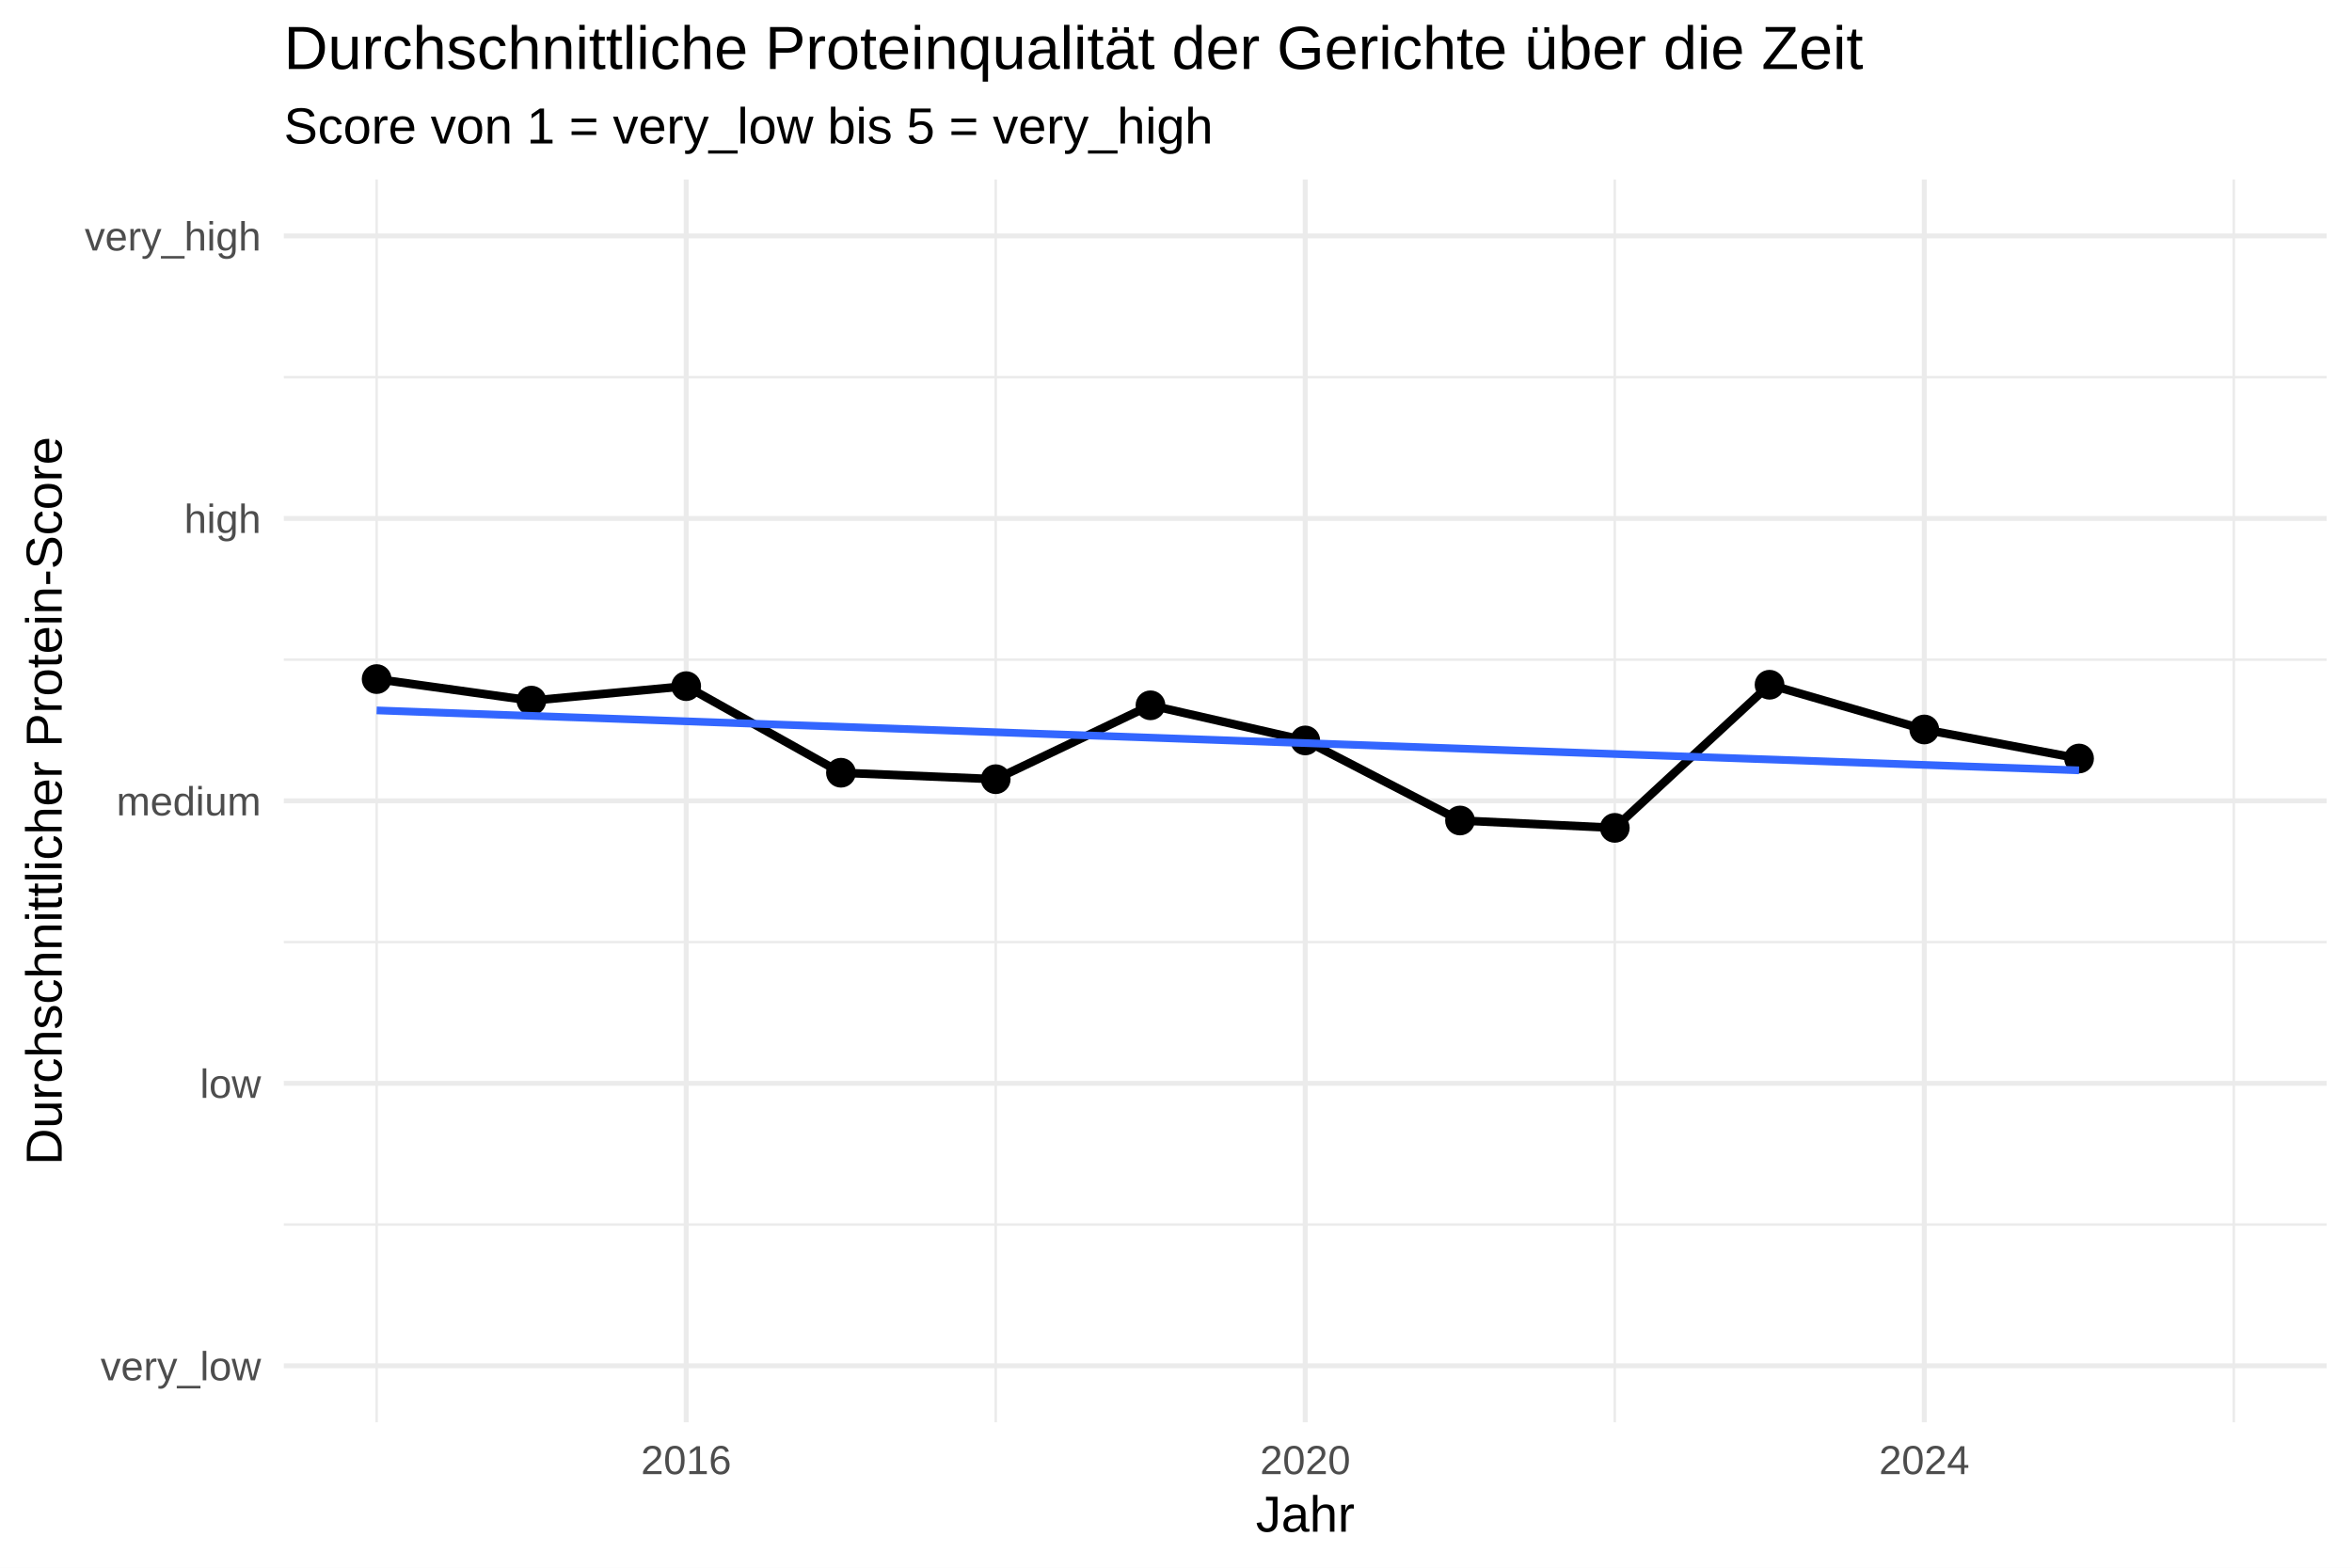
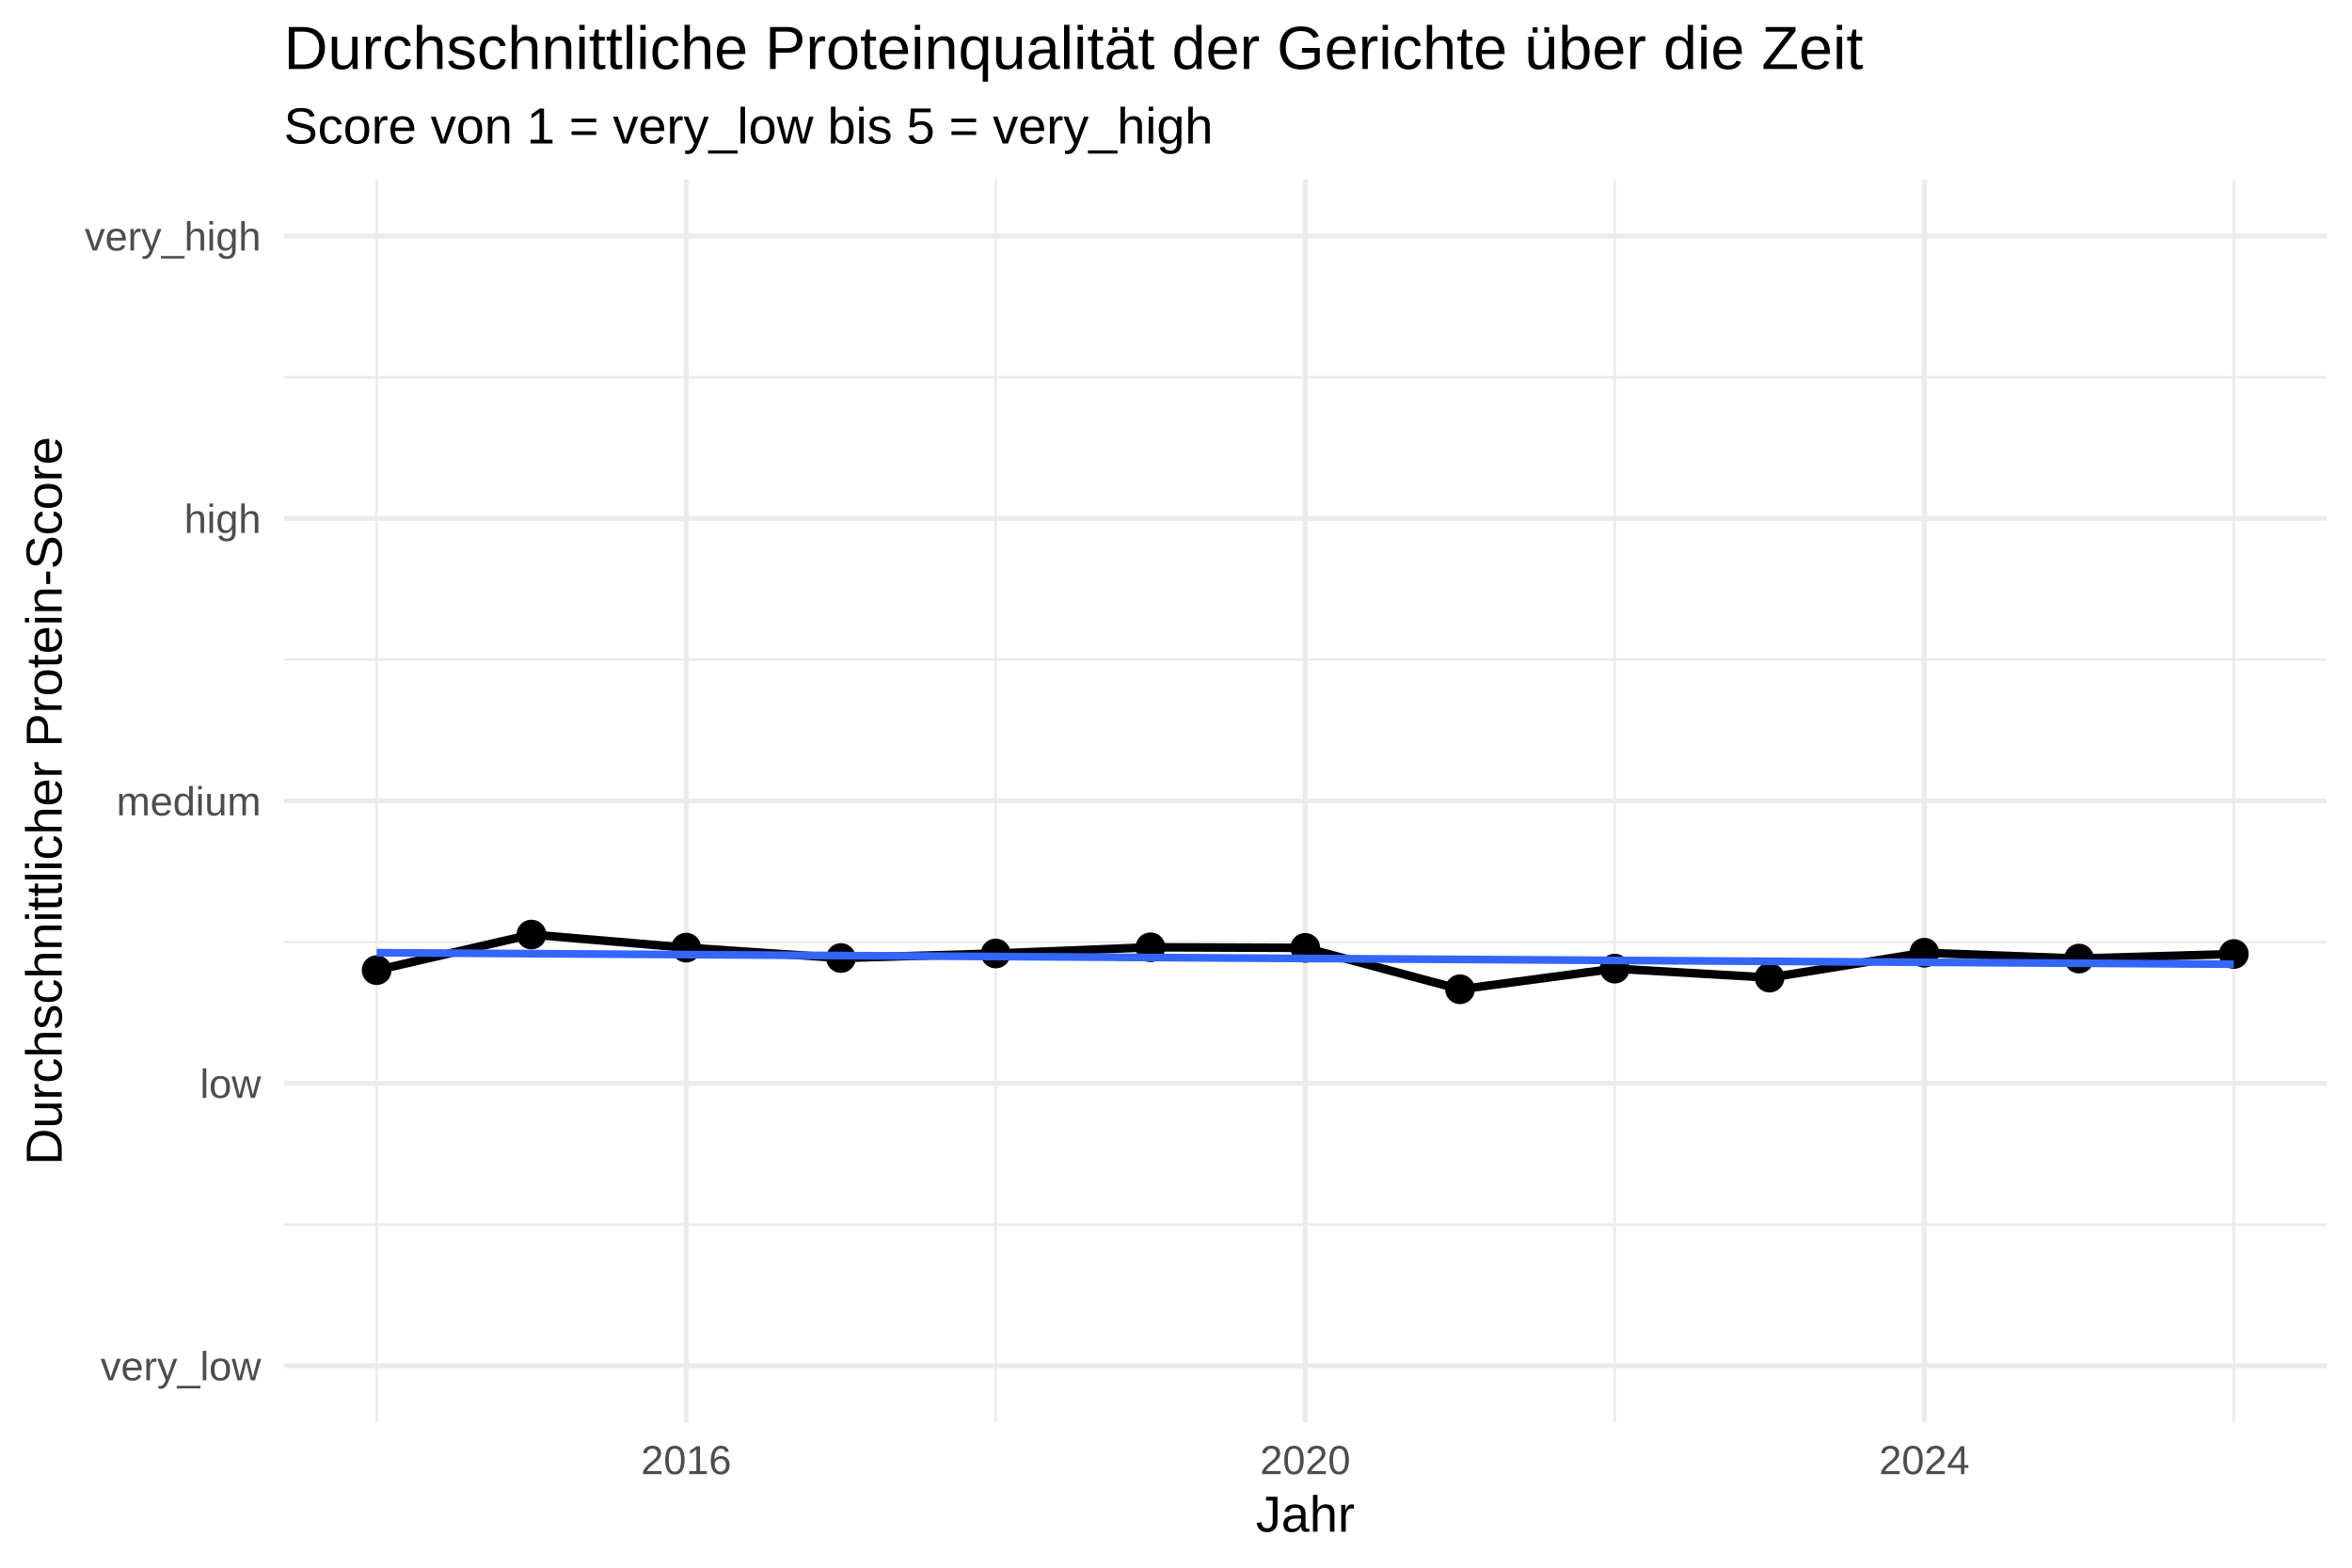
<svg xmlns="http://www.w3.org/2000/svg" width="648.00pt" height="432.00pt" viewBox="0 0 648.00 432.00">
  <g class="svglite">
    <defs>
      <style type="text/css">
    .svglite line, .svglite polyline, .svglite polygon, .svglite path, .svglite rect, .svglite circle {
      fill: none;
      stroke: #000000;
      stroke-linecap: round;
      stroke-linejoin: round;
      stroke-miterlimit: 10.00;
    }
    .svglite text {
      white-space: pre;
    }
    .svglite g.glyphgroup path {
      fill: inherit;
      stroke: none;
    }
  </style>
    </defs>
    <rect width="100%" height="100%" style="stroke: none; fill: #FFFFFF;" />
    <defs>
      <clipPath id="cpMC4wMHw2NDguMDB8MC4wMHw0MzIuMDA=">
        <rect x="0.00" y="0.00" width="648.00" height="432.00" />
      </clipPath>
    </defs>
    <g clip-path="url(#cpMC4wMHw2NDguMDB8MC4wMHw0MzIuMDA=)">
      <rect x="0.00" y="0.00" width="648.00" height="432.00" style="stroke-width: 1.36; stroke: none; fill: #FFFFFF;" />
    </g>
    <defs>
      <clipPath id="cpNzguMTl8NjQxLjAzfDQ5LjQ2fDM5MS45Mw==">
        <rect x="78.19" y="49.46" width="562.84" height="342.47" />
      </clipPath>
    </defs>
    <g clip-path="url(#cpNzguMTl8NjQxLjAzfDQ5LjQ2fDM5MS45Mw==)">
      <polyline points="78.19,337.44 641.03,337.44 " style="stroke-width: 0.68; stroke: #EBEBEB; stroke-linecap: butt;" />
      <polyline points="78.19,259.61 641.03,259.61 " style="stroke-width: 0.68; stroke: #EBEBEB; stroke-linecap: butt;" />
      <polyline points="78.19,181.77 641.03,181.77 " style="stroke-width: 0.68; stroke: #EBEBEB; stroke-linecap: butt;" />
      <polyline points="78.19,103.94 641.03,103.94 " style="stroke-width: 0.68; stroke: #EBEBEB; stroke-linecap: butt;" />
      <polyline points="103.77,391.93 103.77,49.46 " style="stroke-width: 0.68; stroke: #EBEBEB; stroke-linecap: butt;" />
      <polyline points="274.33,391.93 274.33,49.46 " style="stroke-width: 0.68; stroke: #EBEBEB; stroke-linecap: butt;" />
      <polyline points="444.89,391.93 444.89,49.46 " style="stroke-width: 0.68; stroke: #EBEBEB; stroke-linecap: butt;" />
      <polyline points="615.44,391.93 615.44,49.46 " style="stroke-width: 0.68; stroke: #EBEBEB; stroke-linecap: butt;" />
      <polyline points="78.19,376.36 641.03,376.36 " style="stroke-width: 1.36; stroke: #EBEBEB; stroke-linecap: butt;" />
      <polyline points="78.19,298.53 641.03,298.53 " style="stroke-width: 1.36; stroke: #EBEBEB; stroke-linecap: butt;" />
      <polyline points="78.19,220.69 641.03,220.69 " style="stroke-width: 1.36; stroke: #EBEBEB; stroke-linecap: butt;" />
      <polyline points="78.19,142.86 641.03,142.86 " style="stroke-width: 1.36; stroke: #EBEBEB; stroke-linecap: butt;" />
      <polyline points="78.19,65.02 641.03,65.02 " style="stroke-width: 1.36; stroke: #EBEBEB; stroke-linecap: butt;" />
      <polyline points="189.05,391.93 189.05,49.46 " style="stroke-width: 1.36; stroke: #EBEBEB; stroke-linecap: butt;" />
      <polyline points="359.61,391.93 359.61,49.46 " style="stroke-width: 1.36; stroke: #EBEBEB; stroke-linecap: butt;" />
      <polyline points="530.16,391.93 530.16,49.46 " style="stroke-width: 1.36; stroke: #EBEBEB; stroke-linecap: butt;" />
-       <polyline points="103.77,187.13 146.41,193.06 189.05,189.08 231.69,212.94 274.33,214.72 316.97,194.36 359.61,204.04 402.25,226.10 444.89,228.13 487.53,188.69 530.16,201.02 572.80,209.02 " style="stroke-width: 2.35; stroke-linecap: butt;" />
-       <circle cx="103.77" cy="187.13" r="3.65" style="stroke-width: 0.90; fill: #000000;" />
-       <circle cx="146.41" cy="193.06" r="3.65" style="stroke-width: 0.90; fill: #000000;" />
-       <circle cx="189.05" cy="189.08" r="3.65" style="stroke-width: 0.90; fill: #000000;" />
-       <circle cx="231.69" cy="212.94" r="3.65" style="stroke-width: 0.90; fill: #000000;" />
-       <circle cx="274.33" cy="214.72" r="3.65" style="stroke-width: 0.90; fill: #000000;" />
-       <circle cx="316.97" cy="194.36" r="3.65" style="stroke-width: 0.90; fill: #000000;" />
-       <circle cx="359.61" cy="204.04" r="3.65" style="stroke-width: 0.90; fill: #000000;" />
-       <circle cx="402.25" cy="226.10" r="3.65" style="stroke-width: 0.90; fill: #000000;" />
-       <circle cx="444.89" cy="228.13" r="3.65" style="stroke-width: 0.90; fill: #000000;" />
-       <circle cx="487.53" cy="188.69" r="3.65" style="stroke-width: 0.90; fill: #000000;" />
-       <circle cx="530.16" cy="201.02" r="3.65" style="stroke-width: 0.90; fill: #000000;" />
-       <circle cx="572.80" cy="209.02" r="3.65" style="stroke-width: 0.90; fill: #000000;" />
-       <polyline points="103.77,195.76 109.71,195.97 115.65,196.18 121.58,196.39 127.52,196.60 133.46,196.81 139.39,197.02 145.33,197.23 151.27,197.44 157.21,197.65 163.14,197.85 169.08,198.06 175.02,198.27 180.95,198.48 186.89,198.69 192.83,198.90 198.77,199.11 204.70,199.32 210.64,199.53 216.58,199.74 222.51,199.95 228.45,200.15 234.39,200.36 240.33,200.57 246.26,200.78 252.20,200.99 258.14,201.20 264.07,201.41 270.01,201.62 275.95,201.83 281.89,202.04 287.82,202.25 293.76,202.45 299.70,202.66 305.63,202.87 311.57,203.08 317.51,203.29 323.45,203.50 329.38,203.71 335.32,203.92 341.26,204.13 347.19,204.34 353.13,204.55 359.07,204.75 365.00,204.96 370.94,205.17 376.88,205.38 382.82,205.59 388.75,205.80 394.69,206.01 400.63,206.22 406.56,206.43 412.50,206.64 418.44,206.85 424.38,207.05 430.31,207.26 436.25,207.47 442.19,207.68 448.12,207.89 454.06,208.10 460.00,208.31 465.94,208.52 471.87,208.73 477.81,208.94 483.75,209.15 489.68,209.35 495.62,209.56 501.56,209.77 507.50,209.98 513.43,210.19 519.37,210.40 525.31,210.61 531.24,210.82 537.18,211.03 543.12,211.24 549.06,211.45 554.99,211.65 560.93,211.86 566.87,212.07 572.80,212.28 " style="stroke-width: 2.13; stroke: #3366FF; stroke-linecap: butt;" />
+       <polyline points="103.77,267.34 146.41,257.53 189.05,261.14 231.69,264.00 274.33,262.75 316.97,261.04 359.61,261.20 402.25,272.61 444.89,266.92 487.53,269.40 530.16,262.54 572.80,264.15 615.44,262.89 " style="stroke-width: 2.35; stroke-linecap: butt;" />
+       <circle cx="103.77" cy="267.34" r="3.65" style="stroke-width: 0.90; fill: #000000;" />
+       <circle cx="146.41" cy="257.53" r="3.65" style="stroke-width: 0.90; fill: #000000;" />
+       <circle cx="189.05" cy="261.14" r="3.65" style="stroke-width: 0.90; fill: #000000;" />
+       <circle cx="231.69" cy="264.00" r="3.65" style="stroke-width: 0.90; fill: #000000;" />
+       <circle cx="274.33" cy="262.75" r="3.65" style="stroke-width: 0.90; fill: #000000;" />
+       <circle cx="316.97" cy="261.04" r="3.65" style="stroke-width: 0.90; fill: #000000;" />
+       <circle cx="359.61" cy="261.20" r="3.65" style="stroke-width: 0.90; fill: #000000;" />
+       <circle cx="402.25" cy="272.61" r="3.65" style="stroke-width: 0.90; fill: #000000;" />
+       <circle cx="444.89" cy="266.92" r="3.65" style="stroke-width: 0.90; fill: #000000;" />
+       <circle cx="487.53" cy="269.40" r="3.65" style="stroke-width: 0.90; fill: #000000;" />
+       <circle cx="530.16" cy="262.54" r="3.65" style="stroke-width: 0.90; fill: #000000;" />
+       <circle cx="572.80" cy="264.15" r="3.65" style="stroke-width: 0.90; fill: #000000;" />
+       <circle cx="615.44" cy="262.89" r="3.65" style="stroke-width: 0.90; fill: #000000;" />
+       <polyline points="103.77,262.53 110.25,262.57 116.73,262.61 123.20,262.65 129.68,262.69 136.16,262.73 142.63,262.77 149.11,262.81 155.59,262.85 162.06,262.89 168.54,262.93 175.02,262.97 181.49,263.01 187.97,263.05 194.45,263.09 200.92,263.13 207.40,263.17 213.88,263.21 220.36,263.25 226.83,263.29 233.31,263.33 239.79,263.37 246.26,263.41 252.74,263.45 259.22,263.49 265.69,263.53 272.17,263.57 278.65,263.61 285.12,263.65 291.60,263.69 298.08,263.73 304.55,263.77 311.03,263.82 317.51,263.86 323.98,263.90 330.46,263.94 336.94,263.98 343.42,264.02 349.89,264.06 356.37,264.10 362.85,264.14 369.32,264.18 375.80,264.22 382.28,264.26 388.75,264.30 395.23,264.34 401.71,264.38 408.18,264.42 414.66,264.46 421.14,264.50 427.61,264.54 434.09,264.58 440.57,264.62 447.04,264.66 453.52,264.70 460.00,264.74 466.48,264.78 472.95,264.82 479.43,264.86 485.91,264.90 492.38,264.94 498.86,264.98 505.34,265.02 511.81,265.06 518.29,265.10 524.77,265.14 531.24,265.18 537.72,265.22 544.20,265.26 550.67,265.30 557.15,265.34 563.63,265.38 570.10,265.42 576.58,265.46 583.06,265.50 589.54,265.54 596.01,265.58 602.49,265.62 608.97,265.66 615.44,265.70 " style="stroke-width: 2.13; stroke: #3366FF; stroke-linecap: butt;" />
    </g>
    <g clip-path="url(#cpMC4wMHw2NDguMDB8MC4wMHw0MzIuMDA=)">
      <text x="71.91" y="380.37" text-anchor="end" style="font-size: 11.20px;fill: #4D4D4D; font-family: &quot;Arial&quot;;" textLength="44.12px" lengthAdjust="spacingAndGlyphs">very_low</text>
      <text x="71.91" y="302.53" text-anchor="end" style="font-size: 11.20px;fill: #4D4D4D; font-family: &quot;Arial&quot;;" textLength="16.78px" lengthAdjust="spacingAndGlyphs">low</text>
      <text x="71.91" y="224.70" text-anchor="end" style="font-size: 11.20px;fill: #4D4D4D; font-family: &quot;Arial&quot;;" textLength="39.77px" lengthAdjust="spacingAndGlyphs">medium</text>
      <text x="71.91" y="146.86" text-anchor="end" style="font-size: 11.20px;fill: #4D4D4D; font-family: &quot;Arial&quot;;" textLength="21.14px" lengthAdjust="spacingAndGlyphs">high</text>
      <text x="71.91" y="69.03" text-anchor="end" style="font-size: 11.20px;fill: #4D4D4D; font-family: &quot;Arial&quot;;" textLength="48.48px" lengthAdjust="spacingAndGlyphs">very_high</text>
      <text x="189.05" y="406.22" text-anchor="middle" style="font-size: 11.20px;fill: #4D4D4D; font-family: &quot;Arial&quot;;" textLength="24.88px" lengthAdjust="spacingAndGlyphs">2016</text>
      <text x="359.61" y="406.22" text-anchor="middle" style="font-size: 11.20px;fill: #4D4D4D; font-family: &quot;Arial&quot;;" textLength="24.88px" lengthAdjust="spacingAndGlyphs">2020</text>
      <text x="530.16" y="406.22" text-anchor="middle" style="font-size: 11.20px;fill: #4D4D4D; font-family: &quot;Arial&quot;;" textLength="24.88px" lengthAdjust="spacingAndGlyphs">2024</text>
      <text x="359.61" y="422.08" text-anchor="middle" style="font-size: 14.00px; font-family: &quot;Arial&quot;;" textLength="27.22px" lengthAdjust="spacingAndGlyphs">Jahr</text>
      <text transform="translate(17.00,220.69) rotate(-90)" text-anchor="middle" style="font-size: 14.00px; font-family: &quot;Arial&quot;;" textLength="200.67px" lengthAdjust="spacingAndGlyphs">Durchschnittlicher Protein-Score</text>
      <text x="78.19" y="39.54" style="font-size: 14.00px; font-family: &quot;Arial&quot;;" textLength="255.94px" lengthAdjust="spacingAndGlyphs">Score von 1 = very_low bis 5 = very_high</text>
      <text x="78.19" y="19.01" style="font-size: 16.80px; font-family: &quot;Arial&quot;;" textLength="435.25px" lengthAdjust="spacingAndGlyphs">Durchschnittliche Proteinqualität der Gerichte über die Zeit</text>
    </g>
  </g>
</svg>
